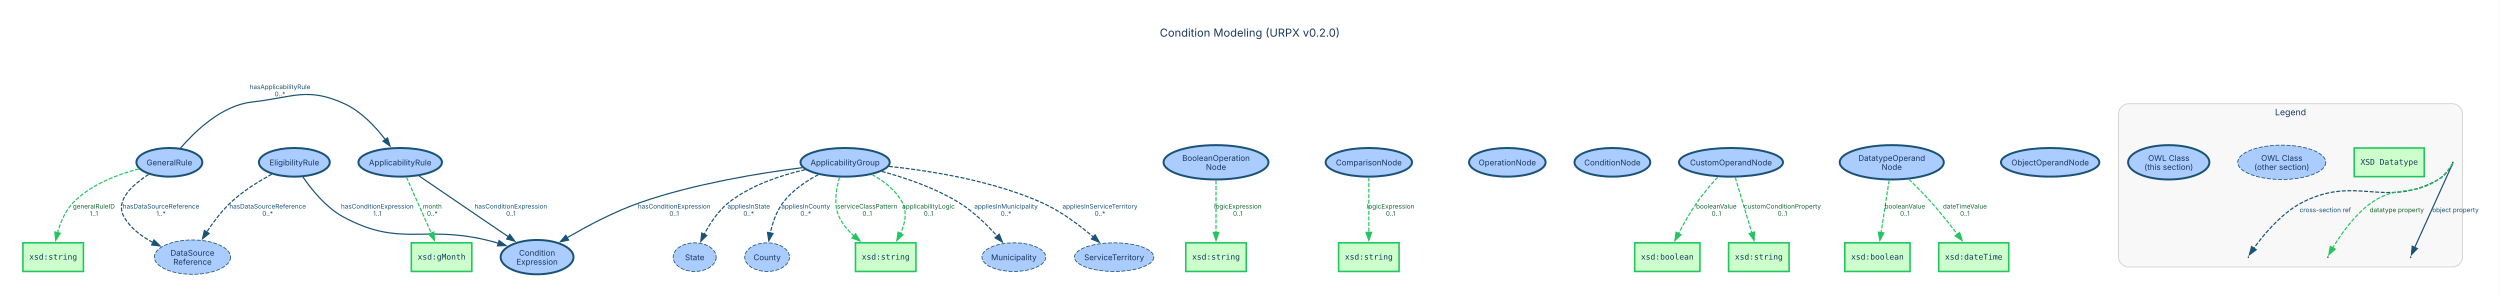
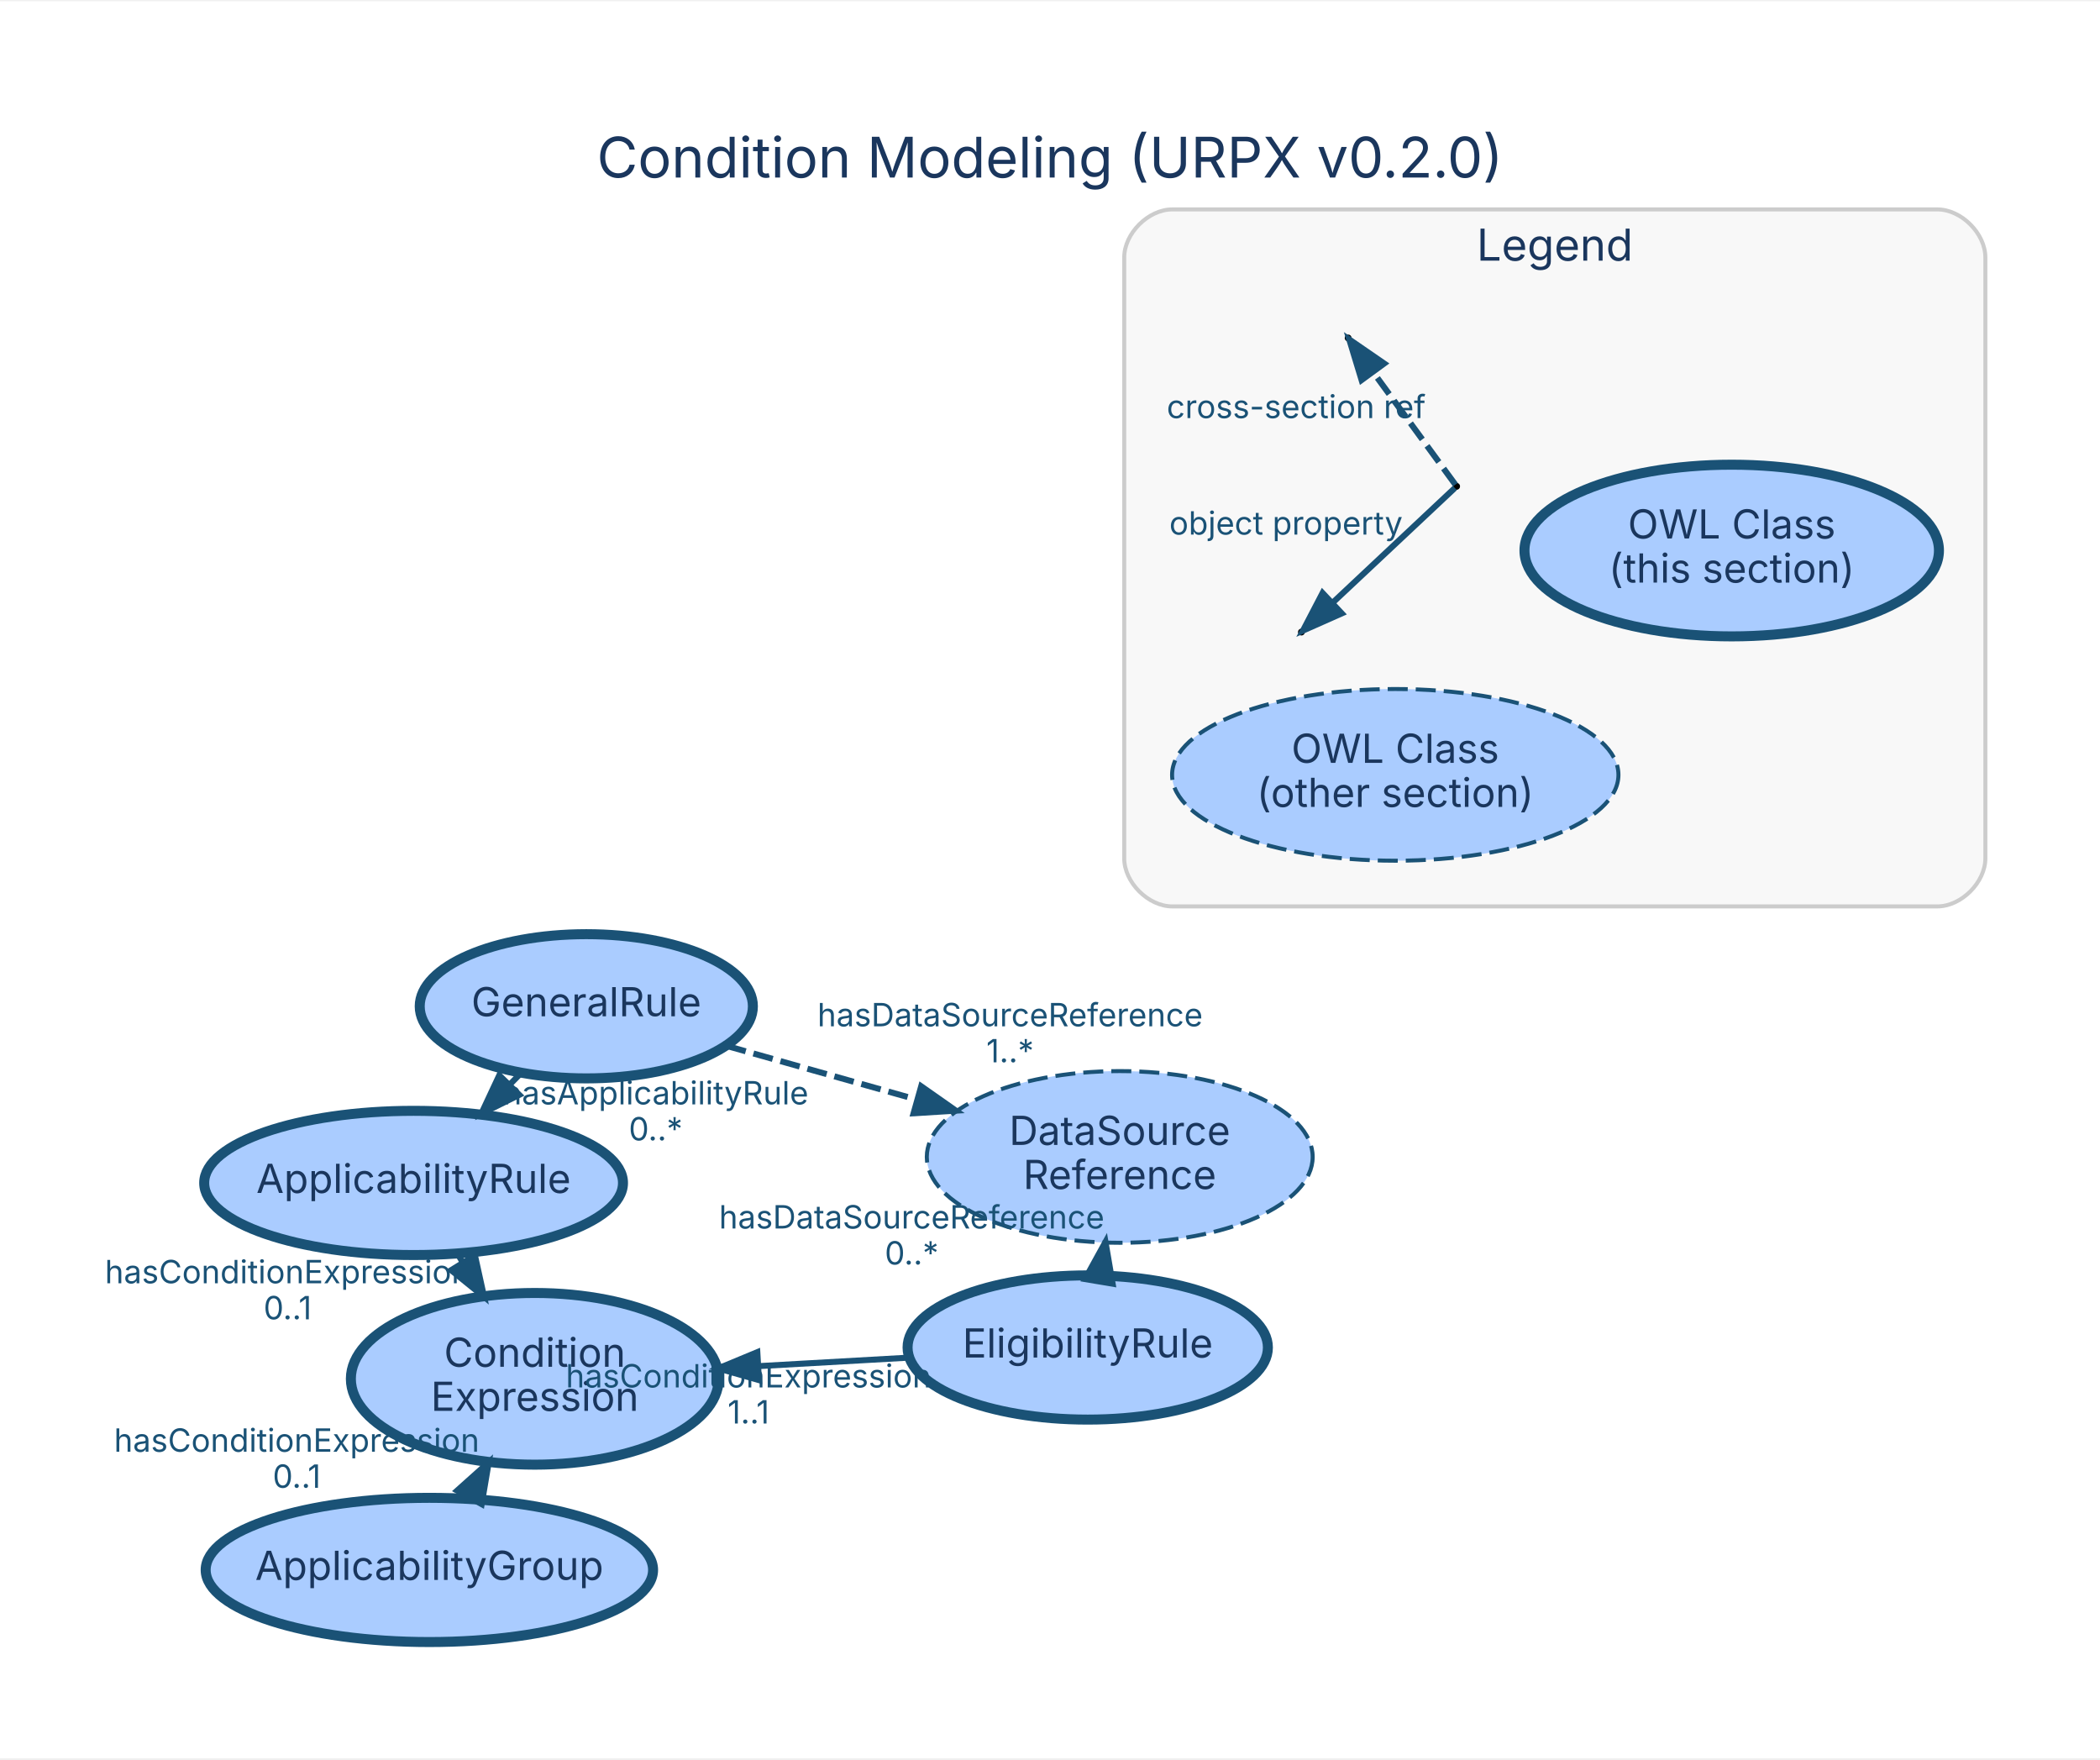
- <svg xmlns="http://www.w3.org/2000/svg" width="3141pt" height="373pt" viewBox="0.00 0.00 3141.00 373.00">
-   <g id="graph0" class="graph" transform="scale(1 1) rotate(0) translate(28.8 344.63)">
-     <polygon fill="white" stroke="none" points="-28.8,28.8 -28.8,-344.63 3111.72,-344.63 3111.72,28.8 -28.8,28.8" />
-     <text xml:space="preserve" text-anchor="middle" x="1541.46" y="-298.53" font-family="Inter, Helvetica, Arial, sans-serif" font-size="14.00" fill="#1a365d">Condition Modeling (URPX v0.2.0)</text>
-     <g id="clust7" class="cluster">
-       <path fill="#f8f8f8" stroke="#cccccc" d="M2645,-9.21C2645,-9.21 3053,-9.21 3053,-9.21 3059,-9.21 3065,-15.21 3065,-21.21 3065,-21.21 3065,-202.27 3065,-202.27 3065,-208.27 3059,-214.27 3053,-214.27 3053,-214.27 2645,-214.27 2645,-214.27 2639,-214.27 2633,-208.27 2633,-202.27 2633,-202.27 2633,-21.21 2633,-21.21 2633,-15.21 2639,-9.21 2645,-9.21" />
-       <text xml:space="preserve" text-anchor="middle" x="2849" y="-199.82" font-family="Inter, Helvetica, Arial, sans-serif" font-size="11.00" fill="#1a365d">Legend</text>
+ <svg xmlns="http://www.w3.org/2000/svg" width="524pt" height="439pt" viewBox="0.00 0.00 524.30 438.60">
+   <g id="graph0" class="graph" transform="scale(1 1) rotate(0) translate(50.5 409.8)">
+     <polygon fill="white" stroke="transparent" points="-50.5,28.8 -50.5,-409.8 473.8,-409.8 473.8,28.8 -50.5,28.8" />
+     <text text-anchor="middle" x="211.65" y="-365.8" font-family="Inter, Helvetica, Arial, sans-serif" font-size="14.00" fill="#1a365d">Condition Modeling (URPX v0.2.0)</text>
+     <g id="clust1" class="cluster">
+       <path fill="#f8f8f8" stroke="#cccccc" d="M242.18,-183.85C242.18,-183.85 433.18,-183.85 433.18,-183.85 439.18,-183.85 445.18,-189.85 445.18,-195.85 445.18,-195.85 445.18,-345.85 445.18,-345.85 445.18,-351.85 439.18,-357.85 433.18,-357.85 433.18,-357.85 242.18,-357.85 242.18,-357.85 236.18,-357.85 230.18,-351.85 230.18,-345.85 230.18,-345.85 230.18,-195.85 230.18,-195.85 230.18,-189.85 236.18,-183.85 242.18,-183.85" />
+       <text text-anchor="middle" x="337.68" y="-345.05" font-family="Inter, Helvetica, Arial, sans-serif" font-size="11.00" fill="#1a365d">Legend</text>
    </g>
    <g id="node1" class="node">
-       <ellipse fill="#aaccff" stroke="#1a5276" stroke-width="2.5" cx="341" cy="-140.7" rx="44.53" ry="18" />
-       <text xml:space="preserve" text-anchor="middle" x="341" y="-136.83" font-family="Inter, Helvetica, Arial, sans-serif" font-size="10.00" fill="#1a365d">EligibilityRule</text>
+       <ellipse fill="#aaccff" stroke="#1a5276" stroke-width="2.5" cx="221.07" cy="-73.74" rx="44.98" ry="18" />
+       <text text-anchor="middle" x="221.07" y="-71.24" font-family="Inter, Helvetica, Arial, sans-serif" font-size="10.00" fill="#1a365d">EligibilityRule</text>
+     </g>
+     <g id="node4" class="node">
+       <ellipse fill="#aaccff" stroke="#1a5276" stroke-width="2.5" cx="83.02" cy="-65.92" rx="45.92" ry="21.43" />
+       <text text-anchor="middle" x="83.02" y="-68.92" font-family="Inter, Helvetica, Arial, sans-serif" font-size="10.00" fill="#1a365d">Condition</text>
+       <text text-anchor="middle" x="83.02" y="-57.92" font-family="Inter, Helvetica, Arial, sans-serif" font-size="10.00" fill="#1a365d">Expression</text>
+     </g>
+     <g id="edge1" class="edge">
+       <path fill="none" stroke="#1a5276" stroke-width="1.5" d="M176.63,-71.22C164.68,-70.55 151.61,-69.81 139.11,-69.1" />
+       <polygon fill="#1a5276" stroke="#1a5276" stroke-width="1.5" points="138.98,-65.59 128.8,-68.52 138.58,-72.58 138.98,-65.59" />
+       <text text-anchor="middle" x="136.37" y="-63.76" font-family="Inter, Helvetica, Arial, sans-serif" font-size="8.00" fill="#1a5276">hasConditionExpression</text>
+       <text text-anchor="middle" x="136.37" y="-54.76" font-family="Inter, Helvetica, Arial, sans-serif" font-size="8.00" fill="#1a5276">1..1</text>
+     </g>
+     <g id="node6" class="node">
+       <ellipse fill="#aaccff" stroke="#1a5276" stroke-dasharray="5,2" cx="229.06" cy="-121.31" rx="48.17" ry="21.43" />
+       <text text-anchor="middle" x="229.06" y="-124.31" font-family="Inter, Helvetica, Arial, sans-serif" font-size="10.00" fill="#1a365d">DataSource</text>
+       <text text-anchor="middle" x="229.06" y="-113.31" font-family="Inter, Helvetica, Arial, sans-serif" font-size="10.00" fill="#1a365d">Reference</text>
+     </g>
+     <g id="edge2" class="edge">
+       <path fill="none" stroke="#1a5276" stroke-width="1.5" stroke-dasharray="5,2" d="M224.09,-91.72C224.1,-91.81 224.12,-91.9 224.13,-91.98" />
+       <polygon fill="#1a5276" stroke="#1a5276" stroke-width="1.5" points="220.39,-90.82 225.5,-100.1 227.29,-89.66 220.39,-90.82" />
+       <text text-anchor="middle" x="177.11" y="-103.45" font-family="Inter, Helvetica, Arial, sans-serif" font-size="8.00" fill="#1a5276">hasDataSourceReference</text>
+       <text text-anchor="middle" x="177.11" y="-94.45" font-family="Inter, Helvetica, Arial, sans-serif" font-size="8.00" fill="#1a5276">0..*</text>
    </g>
    <g id="node2" class="node">
-       <ellipse fill="#aaccff" stroke="#1a5276" stroke-width="2.5" cx="184" cy="-140.7" rx="41.42" ry="18" />
-       <text xml:space="preserve" text-anchor="middle" x="184" y="-136.83" font-family="Inter, Helvetica, Arial, sans-serif" font-size="10.00" fill="#1a365d">GeneralRule</text>
+       <ellipse fill="#aaccff" stroke="#1a5276" stroke-width="2.5" cx="52.76" cy="-114.82" rx="52.28" ry="18" />
+       <text text-anchor="middle" x="52.76" y="-112.32" font-family="Inter, Helvetica, Arial, sans-serif" font-size="10.00" fill="#1a365d">ApplicabilityRule</text>
+     </g>
+     <g id="edge3" class="edge">
+       <path fill="none" stroke="#1a5276" stroke-width="1.5" d="M63.69,-97.17C64.09,-96.51 64.5,-95.85 64.92,-95.18" />
+       <polygon fill="#1a5276" stroke="#1a5276" stroke-width="1.5" points="68.08,-96.72 70.36,-86.38 62.12,-93.04 68.08,-96.72" />
+       <text text-anchor="middle" x="21.3" y="-89.77" font-family="Inter, Helvetica, Arial, sans-serif" font-size="8.00" fill="#1a5276">hasConditionExpression</text>
+       <text text-anchor="middle" x="21.3" y="-80.77" font-family="Inter, Helvetica, Arial, sans-serif" font-size="8.00" fill="#1a5276">0..1</text>
    </g>
    <g id="node3" class="node">
-       <ellipse fill="#aaccff" stroke="#1a5276" stroke-width="2.5" cx="646" cy="-21.57" rx="45.79" ry="21.57" />
-       <text xml:space="preserve" text-anchor="middle" x="646" y="-23.32" font-family="Inter, Helvetica, Arial, sans-serif" font-size="10.00" fill="#1a365d">Condition</text>
-       <text xml:space="preserve" text-anchor="middle" x="646" y="-12.07" font-family="Inter, Helvetica, Arial, sans-serif" font-size="10.00" fill="#1a365d">Expression</text>
-     </g>
-     <g id="edge1" class="edge">
-       <path fill="none" stroke="#1a5276" stroke-width="1.5" d="M351.86,-122.22C362.66,-106.43 380.74,-83.92 402.5,-72.13 473.56,-33.65 503.42,-61.99 582,-43.13 587.12,-41.91 592.42,-40.47 597.68,-38.94" />
-       <polygon fill="#1a5276" stroke="#1a5276" stroke-width="1.5" points="598.32,-42.41 606.87,-36.15 596.28,-35.71 598.32,-42.41" />
-       <text xml:space="preserve" text-anchor="middle" x="445.25" y="-82.53" font-family="Inter, Helvetica, Arial, sans-serif" font-size="8.00" fill="#1a5276">hasConditionExpression</text>
-       <text xml:space="preserve" text-anchor="middle" x="445.25" y="-73.53" font-family="Inter, Helvetica, Arial, sans-serif" font-size="8.00" fill="#1a5276">1..1</text>
-     </g>
-     <g id="node14" class="node">
-       <ellipse fill="#aaccff" stroke="#1a5276" stroke-dasharray="5,2" cx="213" cy="-21.57" rx="47.91" ry="21.57" />
-       <text xml:space="preserve" text-anchor="middle" x="213" y="-23.32" font-family="Inter, Helvetica, Arial, sans-serif" font-size="10.00" fill="#1a365d">DataSource</text>
-       <text xml:space="preserve" text-anchor="middle" x="213" y="-12.07" font-family="Inter, Helvetica, Arial, sans-serif" font-size="10.00" fill="#1a365d">Reference</text>
-     </g>
-     <g id="edge2" class="edge">
-       <path fill="none" stroke="#1a5276" stroke-width="1.5" stroke-dasharray="5,2" d="M312.81,-125.86C296.56,-117.03 276.37,-104.56 261,-90.13 249.44,-79.28 238.95,-65.26 230.73,-52.8" />
-       <polygon fill="#1a5276" stroke="#1a5276" stroke-width="1.5" points="233.93,-51.3 225.62,-44.73 228.02,-55.05 233.93,-51.3" />
-       <text xml:space="preserve" text-anchor="middle" x="307.5" y="-82.53" font-family="Inter, Helvetica, Arial, sans-serif" font-size="8.00" fill="#1a5276">hasDataSourceReference</text>
-       <text xml:space="preserve" text-anchor="middle" x="307.5" y="-73.53" font-family="Inter, Helvetica, Arial, sans-serif" font-size="8.00" fill="#1a5276">0..*</text>
-     </g>
-     <g id="node4" class="node">
-       <ellipse fill="#aaccff" stroke="#1a5276" stroke-width="2.5" cx="474" cy="-140.7" rx="52.51" ry="18" />
-       <text xml:space="preserve" text-anchor="middle" x="474" y="-136.83" font-family="Inter, Helvetica, Arial, sans-serif" font-size="10.00" fill="#1a365d">ApplicabilityRule</text>
-     </g>
-     <g id="edge3" class="edge">
-       <path fill="none" stroke="#1a5276" stroke-width="1.5" d="M197.93,-158.48C216.03,-179.55 249.89,-212.33 288.12,-216.51 339.33,-222.1 357.17,-235.71 404,-214.27 425.11,-204.6 443.02,-185.42 455.44,-169.06" />
-       <polygon fill="#1a5276" stroke="#1a5276" stroke-width="1.5" points="458.1,-171.35 461.12,-161.2 452.43,-167.26 458.1,-171.35" />
-       <text xml:space="preserve" text-anchor="middle" x="323" y="-232.67" font-family="Inter, Helvetica, Arial, sans-serif" font-size="8.00" fill="#1a5276">hasApplicabilityRule</text>
-       <text xml:space="preserve" text-anchor="middle" x="323" y="-223.67" font-family="Inter, Helvetica, Arial, sans-serif" font-size="8.00" fill="#1a5276">0..*</text>
+       <ellipse fill="#aaccff" stroke="#1a5276" stroke-width="2.5" cx="56.7" cy="-18.21" rx="55.85" ry="18" />
+       <text text-anchor="middle" x="56.7" y="-15.71" font-family="Inter, Helvetica, Arial, sans-serif" font-size="10.00" fill="#1a365d">ApplicabilityGroup</text>
    </g>
    <g id="edge4" class="edge">
-       <path fill="none" stroke="#1a5276" stroke-width="1.5" stroke-dasharray="5,2" d="M158.04,-125.56C137.91,-112.63 115.25,-92.46 127,-72.13 135.18,-57.98 149.1,-47.52 163.38,-39.94" />
-       <polygon fill="#1a5276" stroke="#1a5276" stroke-width="1.5" points="164.74,-43.17 172.24,-35.69 161.71,-36.86 164.74,-43.17" />
-       <text xml:space="preserve" text-anchor="middle" x="173.5" y="-82.53" font-family="Inter, Helvetica, Arial, sans-serif" font-size="8.00" fill="#1a5276">hasDataSourceReference</text>
-       <text xml:space="preserve" text-anchor="middle" x="173.5" y="-73.53" font-family="Inter, Helvetica, Arial, sans-serif" font-size="8.00" fill="#1a5276">1..*</text>
+       <path fill="none" stroke="#1a5276" stroke-width="1.5" d="M66.5,-35.97C66.55,-36.07 66.6,-36.16 66.65,-36.25" />
+       <polygon fill="#1a5276" stroke="#1a5276" stroke-width="1.5" points="63.63,-38.02 71.52,-45.08 69.76,-34.63 63.63,-38.02" />
+       <text text-anchor="middle" x="23.58" y="-47.71" font-family="Inter, Helvetica, Arial, sans-serif" font-size="8.00" fill="#1a5276">hasConditionExpression</text>
+       <text text-anchor="middle" x="23.58" y="-38.71" font-family="Inter, Helvetica, Arial, sans-serif" font-size="8.00" fill="#1a5276">0..1</text>
    </g>
-     <g id="node18" class="node">
-       <polygon fill="#ccffcc" stroke="#22c55e" stroke-width="2" points="76,-39.57 0,-39.57 0,-3.57 76,-3.57 76,-39.57" />
-       <text xml:space="preserve" text-anchor="middle" x="38" y="-18.44" font-family="monospace" font-size="10.00" fill="#1a365d">xsd:string</text>
-     </g>
-     <g id="edge11" class="edge">
-       <path fill="none" stroke="#22c55e" stroke-width="1.5" stroke-dasharray="5,2" d="M145.69,-132.43C119.37,-125.61 85.32,-112.92 63.25,-90.13 53.28,-79.84 47.18,-65.25 43.48,-52.26" />
-       <polygon fill="#22c55e" stroke="#22c55e" stroke-width="1.5" points="46.92,-51.59 41.16,-42.69 40.11,-53.24 46.92,-51.59" />
-       <text xml:space="preserve" text-anchor="middle" x="89.12" y="-82.53" font-family="Inter, Helvetica, Arial, sans-serif" font-size="8.00" fill="#166534">generalRuleID</text>
-       <text xml:space="preserve" text-anchor="middle" x="89.12" y="-73.53" font-family="Inter, Helvetica, Arial, sans-serif" font-size="8.00" fill="#166534">1..1</text>
+     <g id="node5" class="node">
+       <ellipse fill="#aaccff" stroke="#1a5276" stroke-width="2.5" cx="95.88" cy="-158.92" rx="41.59" ry="18" />
+       <text text-anchor="middle" x="95.88" y="-156.42" font-family="Inter, Helvetica, Arial, sans-serif" font-size="10.00" fill="#1a365d">GeneralRule</text>
    </g>
    <g id="edge5" class="edge">
-       <path fill="none" stroke="#1a5276" stroke-width="1.5" d="M497.56,-123.66C526.57,-103.9 576.16,-70.13 609.97,-47.1" />
-       <polygon fill="#1a5276" stroke="#1a5276" stroke-width="1.5" points="611.75,-50.13 618.04,-41.6 607.81,-44.34 611.75,-50.13" />
-       <text xml:space="preserve" text-anchor="middle" x="613.05" y="-82.53" font-family="Inter, Helvetica, Arial, sans-serif" font-size="8.00" fill="#1a5276">hasConditionExpression</text>
-       <text xml:space="preserve" text-anchor="middle" x="613.05" y="-73.53" font-family="Inter, Helvetica, Arial, sans-serif" font-size="8.00" fill="#1a5276">0..1</text>
-     </g>
-     <g id="node19" class="node">
-       <polygon fill="#ccffcc" stroke="#22c55e" stroke-width="2" points="564,-39.57 488,-39.57 488,-3.57 564,-3.57 564,-39.57" />
-       <text xml:space="preserve" text-anchor="middle" x="526" y="-18.44" font-family="monospace" font-size="10.00" fill="#1a365d">xsd:gMonth</text>
-     </g>
-     <g id="edge12" class="edge">
-       <path fill="none" stroke="#22c55e" stroke-width="1.5" stroke-dasharray="5,2" d="M481.9,-121.91C490.18,-103.25 503.34,-73.62 513.12,-51.57" />
-       <polygon fill="#22c55e" stroke="#22c55e" stroke-width="1.5" points="516.25,-53.16 517.11,-42.6 509.85,-50.32 516.25,-53.16" />
-       <text xml:space="preserve" text-anchor="middle" x="514.36" y="-82.53" font-family="Inter, Helvetica, Arial, sans-serif" font-size="8.00" fill="#166534">month</text>
-       <text xml:space="preserve" text-anchor="middle" x="514.36" y="-73.53" font-family="Inter, Helvetica, Arial, sans-serif" font-size="8.00" fill="#166534">0..*</text>
-     </g>
-     <g id="node5" class="node">
-       <ellipse fill="#aaccff" stroke="#1a5276" stroke-width="2.5" cx="1033" cy="-140.7" rx="56.06" ry="18" />
-       <text xml:space="preserve" text-anchor="middle" x="1033" y="-136.83" font-family="Inter, Helvetica, Arial, sans-serif" font-size="10.00" fill="#1a365d">ApplicabilityGroup</text>
-     </g>
-     <g id="edge10" class="edge">
-       <path fill="none" stroke="#1a5276" stroke-width="1.5" d="M979.3,-133.98C926.37,-127.27 843.74,-113.93 775.5,-90.13 743.17,-78.86 708.92,-60.68 683.77,-46.02" />
-       <polygon fill="#1a5276" stroke="#1a5276" stroke-width="1.5" points="685.58,-43.02 675.19,-40.93 682.01,-49.04 685.58,-43.02" />
-       <text xml:space="preserve" text-anchor="middle" x="818.25" y="-82.53" font-family="Inter, Helvetica, Arial, sans-serif" font-size="8.00" fill="#1a5276">hasConditionExpression</text>
-       <text xml:space="preserve" text-anchor="middle" x="818.25" y="-73.53" font-family="Inter, Helvetica, Arial, sans-serif" font-size="8.00" fill="#1a5276">0..1</text>
-     </g>
-     <g id="node13" class="node">
-       <ellipse fill="#aaccff" stroke="#1a5276" stroke-dasharray="5,2" cx="935" cy="-21.57" rx="28.11" ry="18" />
-       <text xml:space="preserve" text-anchor="middle" x="935" y="-17.69" font-family="Inter, Helvetica, Arial, sans-serif" font-size="10.00" fill="#1a365d">County</text>
+       <path fill="none" stroke="#1a5276" stroke-width="1.5" d="M79.58,-142.25C78.67,-141.32 77.74,-140.37 76.81,-139.42" />
+       <polygon fill="#1a5276" stroke="#1a5276" stroke-width="1.5" points="79.15,-136.81 69.66,-132.1 74.15,-141.7 79.15,-136.81" />
+       <text text-anchor="middle" x="113.2" y="-134.43" font-family="Inter, Helvetica, Arial, sans-serif" font-size="8.00" fill="#1a5276">hasApplicabilityRule</text>
+       <text text-anchor="middle" x="113.2" y="-125.43" font-family="Inter, Helvetica, Arial, sans-serif" font-size="8.00" fill="#1a5276">0..*</text>
    </g>
    <g id="edge6" class="edge">
-       <path fill="none" stroke="#1a5276" stroke-width="1.5" stroke-dasharray="5,2" d="M999.38,-125.2C983.86,-116.96 966.4,-105.25 955,-90.13 946.66,-79.07 941.78,-64.58 938.94,-51.85" />
-       <polygon fill="#1a5276" stroke="#1a5276" stroke-width="1.5" points="942.4,-51.32 937.13,-42.13 935.52,-52.6 942.4,-51.32" />
-       <text xml:space="preserve" text-anchor="middle" x="983.5" y="-82.53" font-family="Inter, Helvetica, Arial, sans-serif" font-size="8.00" fill="#1a5276">appliesInCounty</text>
-       <text xml:space="preserve" text-anchor="middle" x="983.5" y="-73.53" font-family="Inter, Helvetica, Arial, sans-serif" font-size="8.00" fill="#1a5276">0..*</text>
+       <path fill="none" stroke="#1a5276" stroke-width="1.5" stroke-dasharray="5,2" d="M130.87,-149.04C145.43,-144.93 162.6,-140.08 178.48,-135.6" />
+       <polygon fill="#1a5276" stroke="#1a5276" stroke-width="1.5" points="179.49,-138.95 188.17,-132.86 177.59,-132.21 179.49,-138.95" />
+       <text text-anchor="middle" x="201.68" y="-153.92" font-family="Inter, Helvetica, Arial, sans-serif" font-size="8.00" fill="#1a5276">hasDataSourceReference</text>
+       <text text-anchor="middle" x="201.68" y="-144.92" font-family="Inter, Helvetica, Arial, sans-serif" font-size="8.00" fill="#1a5276">1..*</text>
    </g>
-     <g id="node15" class="node">
-       <ellipse fill="#aaccff" stroke="#1a5276" stroke-dasharray="5,2" cx="1245" cy="-21.57" rx="40.09" ry="18" />
-       <text xml:space="preserve" text-anchor="middle" x="1245" y="-17.69" font-family="Inter, Helvetica, Arial, sans-serif" font-size="10.00" fill="#1a365d">Municipality</text>
+     <g id="node7" class="node">
+       <ellipse fill="#aaccff" stroke="#1a5276" stroke-width="2.5" cx="381.85" cy="-272.69" rx="51.74" ry="21.43" />
+       <text text-anchor="middle" x="381.85" y="-275.69" font-family="Inter, Helvetica, Arial, sans-serif" font-size="10.00" fill="#1a365d">OWL Class</text>
+       <text text-anchor="middle" x="381.85" y="-264.69" font-family="Inter, Helvetica, Arial, sans-serif" font-size="10.00" fill="#1a365d">(this section)</text>
+     </g>
+     <g id="node8" class="node">
+       <ellipse fill="#aaccff" stroke="#1a5276" stroke-dasharray="5,2" cx="297.85" cy="-216.69" rx="55.72" ry="21.43" />
+       <text text-anchor="middle" x="297.85" y="-219.69" font-family="Inter, Helvetica, Arial, sans-serif" font-size="10.00" fill="#1a365d">OWL Class</text>
+       <text text-anchor="middle" x="297.85" y="-208.69" font-family="Inter, Helvetica, Arial, sans-serif" font-size="10.00" fill="#1a365d">(other section)</text>
+     </g>
+     <g id="node9" class="node">
+       <ellipse fill="black" stroke="black" cx="313.17" cy="-288.72" rx="0.36" ry="0.36" />
+     </g>
+     <g id="node10" class="node">
+       <ellipse fill="black" stroke="black" cx="274.42" cy="-252.34" rx="0.36" ry="0.36" />
    </g>
    <g id="edge7" class="edge">
-       <path fill="none" stroke="#1a5276" stroke-width="1.5" stroke-dasharray="5,2" d="M1079.08,-129.28C1108.29,-121.38 1146.06,-108.67 1176,-90.13 1194.19,-78.88 1211.38,-62.06 1224.06,-48.02" />
-       <polygon fill="#1a5276" stroke="#1a5276" stroke-width="1.5" points="1226.63,-50.39 1230.57,-40.56 1221.36,-45.79 1226.63,-50.39" />
-       <text xml:space="preserve" text-anchor="middle" x="1235.2" y="-82.53" font-family="Inter, Helvetica, Arial, sans-serif" font-size="8.00" fill="#1a5276">appliesInMunicipality</text>
-       <text xml:space="preserve" text-anchor="middle" x="1235.2" y="-73.53" font-family="Inter, Helvetica, Arial, sans-serif" font-size="8.00" fill="#1a5276">0..*</text>
+       <path fill="none" stroke="#1a5276" stroke-width="1.5" d="M312.73,-288.31C309.8,-285.56 292.75,-269.55 282.4,-259.84" />
+       <polygon fill="#1a5276" stroke="#1a5276" stroke-width="1.5" points="284.49,-257 274.8,-252.7 279.7,-262.1 284.49,-257" />
+       <text text-anchor="middle" x="270.57" y="-276.68" font-family="Inter, Helvetica, Arial, sans-serif" font-size="8.00" fill="#1a5276">object property</text>
    </g>
-     <g id="node16" class="node">
-       <ellipse fill="#aaccff" stroke="#1a5276" stroke-dasharray="5,2" cx="1371" cy="-21.57" rx="49.85" ry="18" />
-       <text xml:space="preserve" text-anchor="middle" x="1371" y="-17.69" font-family="Inter, Helvetica, Arial, sans-serif" font-size="10.00" fill="#1a365d">ServiceTerritory</text>
+     <g id="node11" class="node">
+       <ellipse fill="black" stroke="black" cx="286.09" cy="-325.75" rx="0.36" ry="0.36" />
    </g>
    <g id="edge8" class="edge">
-       <path fill="none" stroke="#1a5276" stroke-width="1.5" stroke-dasharray="5,2" d="M1088.08,-135.61C1139.57,-130.2 1217.65,-117.85 1280,-90.13 1304.12,-79.41 1327.95,-61.37 1345.17,-46.63" />
-       <polygon fill="#1a5276" stroke="#1a5276" stroke-width="1.5" points="1347.12,-49.58 1352.32,-40.34 1342.5,-44.32 1347.12,-49.58" />
-       <text xml:space="preserve" text-anchor="middle" x="1353.26" y="-82.53" font-family="Inter, Helvetica, Arial, sans-serif" font-size="8.00" fill="#1a5276">appliesInServiceTerritory</text>
-       <text xml:space="preserve" text-anchor="middle" x="1353.26" y="-73.53" font-family="Inter, Helvetica, Arial, sans-serif" font-size="8.00" fill="#1a5276">0..*</text>
-     </g>
-     <g id="node17" class="node">
-       <ellipse fill="#aaccff" stroke="#1a5276" stroke-dasharray="5,2" cx="844" cy="-21.57" rx="27" ry="18" />
-       <text xml:space="preserve" text-anchor="middle" x="844" y="-17.69" font-family="Inter, Helvetica, Arial, sans-serif" font-size="10.00" fill="#1a365d">State</text>
-     </g>
-     <g id="edge9" class="edge">
-       <path fill="none" stroke="#1a5276" stroke-width="1.5" stroke-dasharray="5,2" d="M982.88,-131.48C952.57,-124.51 914.56,-112.02 886.75,-90.13 873.46,-79.67 863.13,-63.86 855.96,-50.16" />
-       <polygon fill="#1a5276" stroke="#1a5276" stroke-width="1.5" points="859.2,-48.81 851.68,-41.35 852.9,-51.88 859.2,-48.81" />
-       <text xml:space="preserve" text-anchor="middle" x="911.88" y="-82.53" font-family="Inter, Helvetica, Arial, sans-serif" font-size="8.00" fill="#1a5276">appliesInState</text>
-       <text xml:space="preserve" text-anchor="middle" x="911.88" y="-73.53" font-family="Inter, Helvetica, Arial, sans-serif" font-size="8.00" fill="#1a5276">0..*</text>
-     </g>
-     <g id="node20" class="node">
-       <polygon fill="#ccffcc" stroke="#22c55e" stroke-width="2" points="1122,-39.57 1046,-39.57 1046,-3.57 1122,-3.57 1122,-39.57" />
-       <text xml:space="preserve" text-anchor="middle" x="1084" y="-18.44" font-family="monospace" font-size="10.00" fill="#1a365d">xsd:string</text>
-     </g>
-     <g id="edge13" class="edge">
-       <path fill="none" stroke="#22c55e" stroke-width="1.5" stroke-dasharray="5,2" d="M1066.7,-125.42C1081.26,-117.35 1096.81,-105.72 1105,-90.13 1111.39,-77.98 1108.19,-63.56 1102.57,-51.16" />
-       <polygon fill="#22c55e" stroke="#22c55e" stroke-width="1.5" points="1105.75,-49.69 1097.98,-42.49 1099.56,-52.96 1105.75,-49.69" />
-       <text xml:space="preserve" text-anchor="middle" x="1137.77" y="-82.53" font-family="Inter, Helvetica, Arial, sans-serif" font-size="8.00" fill="#166534">applicabilityLogic</text>
-       <text xml:space="preserve" text-anchor="middle" x="1137.77" y="-73.53" font-family="Inter, Helvetica, Arial, sans-serif" font-size="8.00" fill="#166534">0..1</text>
-     </g>
-     <g id="edge14" class="edge">
-       <path fill="none" stroke="#22c55e" stroke-width="1.5" stroke-dasharray="5,2" d="M1026.02,-121.66C1021.71,-107.55 1018.26,-87.77 1025.5,-72.13 1029.76,-62.93 1036.67,-54.82 1044.27,-47.96" />
-       <polygon fill="#22c55e" stroke="#22c55e" stroke-width="1.5" points="1046.12,-50.97 1051.64,-41.93 1041.68,-45.55 1046.12,-50.97" />
-       <text xml:space="preserve" text-anchor="middle" x="1060.75" y="-82.53" font-family="Inter, Helvetica, Arial, sans-serif" font-size="8.00" fill="#166534">serviceClassPattern</text>
-       <text xml:space="preserve" text-anchor="middle" x="1060.75" y="-73.53" font-family="Inter, Helvetica, Arial, sans-serif" font-size="8.00" fill="#166534">0..1</text>
-     </g>
-     <g id="node6" class="node">
-       <ellipse fill="#aaccff" stroke="#1a5276" stroke-width="2.5" cx="1499" cy="-140.7" rx="65.94" ry="21.57" />
-       <text xml:space="preserve" text-anchor="middle" x="1499" y="-142.45" font-family="Inter, Helvetica, Arial, sans-serif" font-size="10.00" fill="#1a365d">BooleanOperation</text>
-       <text xml:space="preserve" text-anchor="middle" x="1499" y="-131.2" font-family="Inter, Helvetica, Arial, sans-serif" font-size="10.00" fill="#1a365d">Node</text>
-     </g>
-     <g id="node7" class="node">
-       <ellipse fill="#aaccff" stroke="#1a5276" stroke-width="2.5" cx="1691" cy="-140.7" rx="54.29" ry="18" />
-       <text xml:space="preserve" text-anchor="middle" x="1691" y="-136.83" font-family="Inter, Helvetica, Arial, sans-serif" font-size="10.00" fill="#1a365d">ComparisonNode</text>
-     </g>
-     <g id="node21" class="node">
-       <polygon fill="#ccffcc" stroke="#22c55e" stroke-width="2" points="1537,-39.57 1461,-39.57 1461,-3.57 1537,-3.57 1537,-39.57" />
-       <text xml:space="preserve" text-anchor="middle" x="1499" y="-18.44" font-family="monospace" font-size="10.00" fill="#1a365d">xsd:string</text>
-     </g>
-     <g id="edge15" class="edge">
-       <path fill="none" stroke="#22c55e" stroke-width="1.5" stroke-dasharray="5,2" d="M1499,-117.94C1499,-99.51 1499,-72.9 1499,-52.47" />
-       <polygon fill="#22c55e" stroke="#22c55e" stroke-width="1.5" points="1502.5,-52.65 1499,-42.65 1495.5,-52.65 1502.5,-52.65" />
-       <text xml:space="preserve" text-anchor="middle" x="1526.38" y="-82.53" font-family="Inter, Helvetica, Arial, sans-serif" font-size="8.00" fill="#166534">logicExpression</text>
-       <text xml:space="preserve" text-anchor="middle" x="1526.38" y="-73.53" font-family="Inter, Helvetica, Arial, sans-serif" font-size="8.00" fill="#166534">0..1</text>
-     </g>
-     <g id="node8" class="node">
-       <ellipse fill="#aaccff" stroke="#1a5276" stroke-width="2.5" cx="1865" cy="-140.7" rx="48.08" ry="18" />
-       <text xml:space="preserve" text-anchor="middle" x="1865" y="-136.83" font-family="Inter, Helvetica, Arial, sans-serif" font-size="10.00" fill="#1a365d">OperationNode</text>
-     </g>
-     <g id="node22" class="node">
-       <polygon fill="#ccffcc" stroke="#22c55e" stroke-width="2" points="1729,-39.57 1653,-39.57 1653,-3.57 1729,-3.57 1729,-39.57" />
-       <text xml:space="preserve" text-anchor="middle" x="1691" y="-18.44" font-family="monospace" font-size="10.00" fill="#1a365d">xsd:string</text>
-     </g>
-     <g id="edge16" class="edge">
-       <path fill="none" stroke="#22c55e" stroke-width="1.5" stroke-dasharray="5,2" d="M1691,-121.65C1691,-103.29 1691,-74.49 1691,-52.66" />
-       <polygon fill="#22c55e" stroke="#22c55e" stroke-width="1.5" points="1694.5,-52.71 1691,-42.71 1687.5,-52.71 1694.5,-52.71" />
-       <text xml:space="preserve" text-anchor="middle" x="1718.38" y="-82.53" font-family="Inter, Helvetica, Arial, sans-serif" font-size="8.00" fill="#166534">logicExpression</text>
-       <text xml:space="preserve" text-anchor="middle" x="1718.38" y="-73.53" font-family="Inter, Helvetica, Arial, sans-serif" font-size="8.00" fill="#166534">0..1</text>
-     </g>
-     <g id="node9" class="node">
-       <ellipse fill="#aaccff" stroke="#1a5276" stroke-width="2.5" cx="1997" cy="-140.7" rx="47.63" ry="18" />
-       <text xml:space="preserve" text-anchor="middle" x="1997" y="-136.83" font-family="Inter, Helvetica, Arial, sans-serif" font-size="10.00" fill="#1a365d">ConditionNode</text>
-     </g>
-     <g id="node10" class="node">
-       <ellipse fill="#aaccff" stroke="#1a5276" stroke-width="2.5" cx="2146" cy="-140.7" rx="65.38" ry="18" />
-       <text xml:space="preserve" text-anchor="middle" x="2146" y="-136.83" font-family="Inter, Helvetica, Arial, sans-serif" font-size="10.00" fill="#1a365d">CustomOperandNode</text>
-     </g>
-     <g id="node11" class="node">
-       <ellipse fill="#aaccff" stroke="#1a5276" stroke-width="2.5" cx="2348" cy="-140.7" rx="65.41" ry="21.57" />
-       <text xml:space="preserve" text-anchor="middle" x="2348" y="-142.45" font-family="Inter, Helvetica, Arial, sans-serif" font-size="10.00" fill="#1a365d">DatatypeOperand</text>
-       <text xml:space="preserve" text-anchor="middle" x="2348" y="-131.2" font-family="Inter, Helvetica, Arial, sans-serif" font-size="10.00" fill="#1a365d">Node</text>
-     </g>
-     <g id="node23" class="node">
-       <polygon fill="#ccffcc" stroke="#22c55e" stroke-width="2" points="2107,-39.57 2025,-39.57 2025,-3.57 2107,-3.57 2107,-39.57" />
-       <text xml:space="preserve" text-anchor="middle" x="2066" y="-18.44" font-family="monospace" font-size="10.00" fill="#1a365d">xsd:boolean</text>
-     </g>
-     <g id="edge17" class="edge">
-       <path fill="none" stroke="#22c55e" stroke-width="1.5" stroke-dasharray="5,2" d="M2129.22,-122.07C2120.92,-112.92 2111.04,-101.33 2103.25,-90.13 2094.7,-77.84 2086.51,-63.4 2080.01,-51.03" />
-       <polygon fill="#22c55e" stroke="#22c55e" stroke-width="1.5" points="2083.25,-49.7 2075.57,-42.4 2077.03,-52.89 2083.25,-49.7" />
-       <text xml:space="preserve" text-anchor="middle" x="2127.62" y="-82.53" font-family="Inter, Helvetica, Arial, sans-serif" font-size="8.00" fill="#166534">booleanValue</text>
-       <text xml:space="preserve" text-anchor="middle" x="2127.62" y="-73.53" font-family="Inter, Helvetica, Arial, sans-serif" font-size="8.00" fill="#166534">0..1</text>
-     </g>
-     <g id="node24" class="node">
-       <polygon fill="#ccffcc" stroke="#22c55e" stroke-width="2" points="2219,-39.57 2143,-39.57 2143,-3.57 2219,-3.57 2219,-39.57" />
-       <text xml:space="preserve" text-anchor="middle" x="2181" y="-18.44" font-family="monospace" font-size="10.00" fill="#1a365d">xsd:string</text>
-     </g>
-     <g id="edge18" class="edge">
-       <path fill="none" stroke="#22c55e" stroke-width="1.5" stroke-dasharray="5,2" d="M2151.39,-121.65C2156.93,-103.11 2165.65,-73.95 2172.19,-52.05" />
-       <polygon fill="#22c55e" stroke="#22c55e" stroke-width="1.5" points="2175.5,-53.2 2175.01,-42.62 2168.79,-51.2 2175.5,-53.2" />
-       <text xml:space="preserve" text-anchor="middle" x="2210.6" y="-82.53" font-family="Inter, Helvetica, Arial, sans-serif" font-size="8.00" fill="#166534">customConditionProperty</text>
-       <text xml:space="preserve" text-anchor="middle" x="2210.6" y="-73.53" font-family="Inter, Helvetica, Arial, sans-serif" font-size="8.00" fill="#166534">0..1</text>
-     </g>
-     <g id="node12" class="node">
-       <ellipse fill="#aaccff" stroke="#1a5276" stroke-width="2.5" cx="2547" cy="-140.7" rx="61.83" ry="18" />
-       <text xml:space="preserve" text-anchor="middle" x="2547" y="-136.83" font-family="Inter, Helvetica, Arial, sans-serif" font-size="10.00" fill="#1a365d">ObjectOperandNode</text>
-     </g>
-     <g id="node25" class="node">
-       <polygon fill="#ccffcc" stroke="#22c55e" stroke-width="2" points="2371,-39.57 2289,-39.57 2289,-3.57 2371,-3.57 2371,-39.57" />
-       <text xml:space="preserve" text-anchor="middle" x="2330" y="-18.44" font-family="monospace" font-size="10.00" fill="#1a365d">xsd:boolean</text>
-     </g>
-     <g id="edge19" class="edge">
-       <path fill="none" stroke="#22c55e" stroke-width="1.5" stroke-dasharray="5,2" d="M2344.66,-117.94C2341.82,-99.51 2337.73,-72.9 2334.59,-52.47" />
-       <polygon fill="#22c55e" stroke="#22c55e" stroke-width="1.5" points="2338.06,-51.97 2333.08,-42.62 2331.14,-53.04 2338.06,-51.97" />
-       <text xml:space="preserve" text-anchor="middle" x="2364.45" y="-82.53" font-family="Inter, Helvetica, Arial, sans-serif" font-size="8.00" fill="#166534">booleanValue</text>
-       <text xml:space="preserve" text-anchor="middle" x="2364.45" y="-73.53" font-family="Inter, Helvetica, Arial, sans-serif" font-size="8.00" fill="#166534">0..1</text>
-     </g>
-     <g id="node26" class="node">
-       <polygon fill="#ccffcc" stroke="#22c55e" stroke-width="2" points="2495,-39.57 2407,-39.57 2407,-3.57 2495,-3.57 2495,-39.57" />
-       <text xml:space="preserve" text-anchor="middle" x="2451" y="-18.44" font-family="monospace" font-size="10.00" fill="#1a365d">xsd:dateTime</text>
-     </g>
-     <g id="edge20" class="edge">
-       <path fill="none" stroke="#22c55e" stroke-width="1.5" stroke-dasharray="5,2" d="M2369.51,-119.52C2378.57,-110.74 2389.06,-100.18 2398,-90.13 2409.34,-77.39 2421.13,-62.55 2430.71,-50.02" />
-       <polygon fill="#22c55e" stroke="#22c55e" stroke-width="1.5" points="2433.25,-52.45 2436.49,-42.36 2427.67,-48.23 2433.25,-52.45" />
-       <text xml:space="preserve" text-anchor="middle" x="2439.88" y="-82.53" font-family="Inter, Helvetica, Arial, sans-serif" font-size="8.00" fill="#166534">dateTimeValue</text>
-       <text xml:space="preserve" text-anchor="middle" x="2439.88" y="-73.53" font-family="Inter, Helvetica, Arial, sans-serif" font-size="8.00" fill="#166534">0..1</text>
-     </g>
-     <g id="node27" class="node">
-       <ellipse fill="#aaccff" stroke="#1a5276" stroke-width="2.5" cx="2696" cy="-140.7" rx="51.09" ry="21.57" />
-       <text xml:space="preserve" text-anchor="middle" x="2696" y="-142.45" font-family="Inter, Helvetica, Arial, sans-serif" font-size="10.00" fill="#1a365d">OWL Class</text>
-       <text xml:space="preserve" text-anchor="middle" x="2696" y="-131.2" font-family="Inter, Helvetica, Arial, sans-serif" font-size="10.00" fill="#1a365d">(this section)</text>
-     </g>
-     <g id="node28" class="node">
-       <ellipse fill="#aaccff" stroke="#1a5276" stroke-dasharray="5,2" cx="2838" cy="-140.7" rx="55.33" ry="21.57" />
-       <text xml:space="preserve" text-anchor="middle" x="2838" y="-142.45" font-family="Inter, Helvetica, Arial, sans-serif" font-size="10.00" fill="#1a365d">OWL Class</text>
-       <text xml:space="preserve" text-anchor="middle" x="2838" y="-131.2" font-family="Inter, Helvetica, Arial, sans-serif" font-size="10.00" fill="#1a365d">(other section)</text>
-     </g>
-     <g id="node29" class="node">
-       <polygon fill="#ccffcc" stroke="#22c55e" stroke-width="2" points="3017,-158.7 2929,-158.7 2929,-122.7 3017,-122.7 3017,-158.7" />
-       <text xml:space="preserve" text-anchor="middle" x="2973" y="-137.58" font-family="monospace" font-size="10.00" fill="#1a365d">XSD Datatype</text>
-     </g>
-     <g id="node30" class="node">
-       <ellipse fill="black" stroke="black" cx="3053" cy="-140.7" rx="0.36" ry="0.36" />
-     </g>
-     <g id="node31" class="node">
-       <ellipse fill="black" stroke="black" cx="3000" cy="-21.57" rx="0.36" ry="0.36" />
-     </g>
-     <g id="edge27" class="edge">
-       <path fill="none" stroke="#1a5276" stroke-width="1.5" d="M3052.96,-139.62C3051.67,-136.75 3017.93,-62.19 3004.99,-33.59" />
-       <polygon fill="#1a5276" stroke="#1a5276" stroke-width="1.5" points="3008.28,-32.39 3000.97,-24.72 3001.91,-35.27 3008.28,-32.39" />
-       <text xml:space="preserve" text-anchor="middle" x="3056.3" y="-78.03" font-family="Inter, Helvetica, Arial, sans-serif" font-size="8.00" fill="#1a5276">object property</text>
-     </g>
-     <g id="node32" class="node">
-       <ellipse fill="black" stroke="black" cx="2796" cy="-21.57" rx="0.36" ry="0.36" />
-     </g>
-     <g id="edge28" class="edge">
-       <path fill="none" stroke="#1a5276" stroke-width="1.5" stroke-dasharray="5,2" d="M3052.91,-139.53C3052.06,-137.9 3044.94,-124.69 3035,-119.13 2967.52,-81.42 2932.19,-125.6 2863.5,-90.13 2836.67,-76.28 2813.85,-47.94 2802.92,-32.74" />
-       <polygon fill="#1a5276" stroke="#1a5276" stroke-width="1.5" points="2805.88,-30.88 2797.36,-24.58 2800.1,-34.82 2805.88,-30.88" />
-       <text xml:space="preserve" text-anchor="middle" x="2892.75" y="-78.03" font-family="Inter, Helvetica, Arial, sans-serif" font-size="8.00" fill="#1a5276">cross-section ref</text>
-     </g>
-     <g id="node33" class="node">
-       <ellipse fill="black" stroke="black" cx="2896" cy="-21.57" rx="0.36" ry="0.36" />
-     </g>
-     <g id="edge29" class="edge">
-       <path fill="none" stroke="#22c55e" stroke-width="1.5" stroke-dasharray="5,2" d="M3052.91,-139.54C3052,-138 3044.45,-125.49 3035,-119.13 3002.23,-97.09 2983.37,-112.76 2951,-90.13 2928.9,-74.69 2910.91,-47.99 2902.02,-33.2" />
-       <polygon fill="#22c55e" stroke="#22c55e" stroke-width="1.5" points="2905.16,-31.65 2897.19,-24.67 2899.07,-35.1 2905.16,-31.65" />
-       <text xml:space="preserve" text-anchor="middle" x="2982.5" y="-78.03" font-family="Inter, Helvetica, Arial, sans-serif" font-size="8.00" fill="#166534">datatype property</text>
+       <path fill="none" stroke="#1a5276" stroke-width="1.5" stroke-dasharray="5,2" d="M312.86,-289.14C310.88,-291.85 299.65,-307.21 292.38,-317.16" />
+       <polygon fill="#1a5276" stroke="#1a5276" stroke-width="1.5" points="289.44,-315.25 286.36,-325.39 295.09,-319.38 289.44,-315.25" />
+       <text text-anchor="middle" x="273.12" y="-305.75" font-family="Inter, Helvetica, Arial, sans-serif" font-size="8.00" fill="#1a5276">cross-section ref</text>
    </g>
  </g>
</svg>
